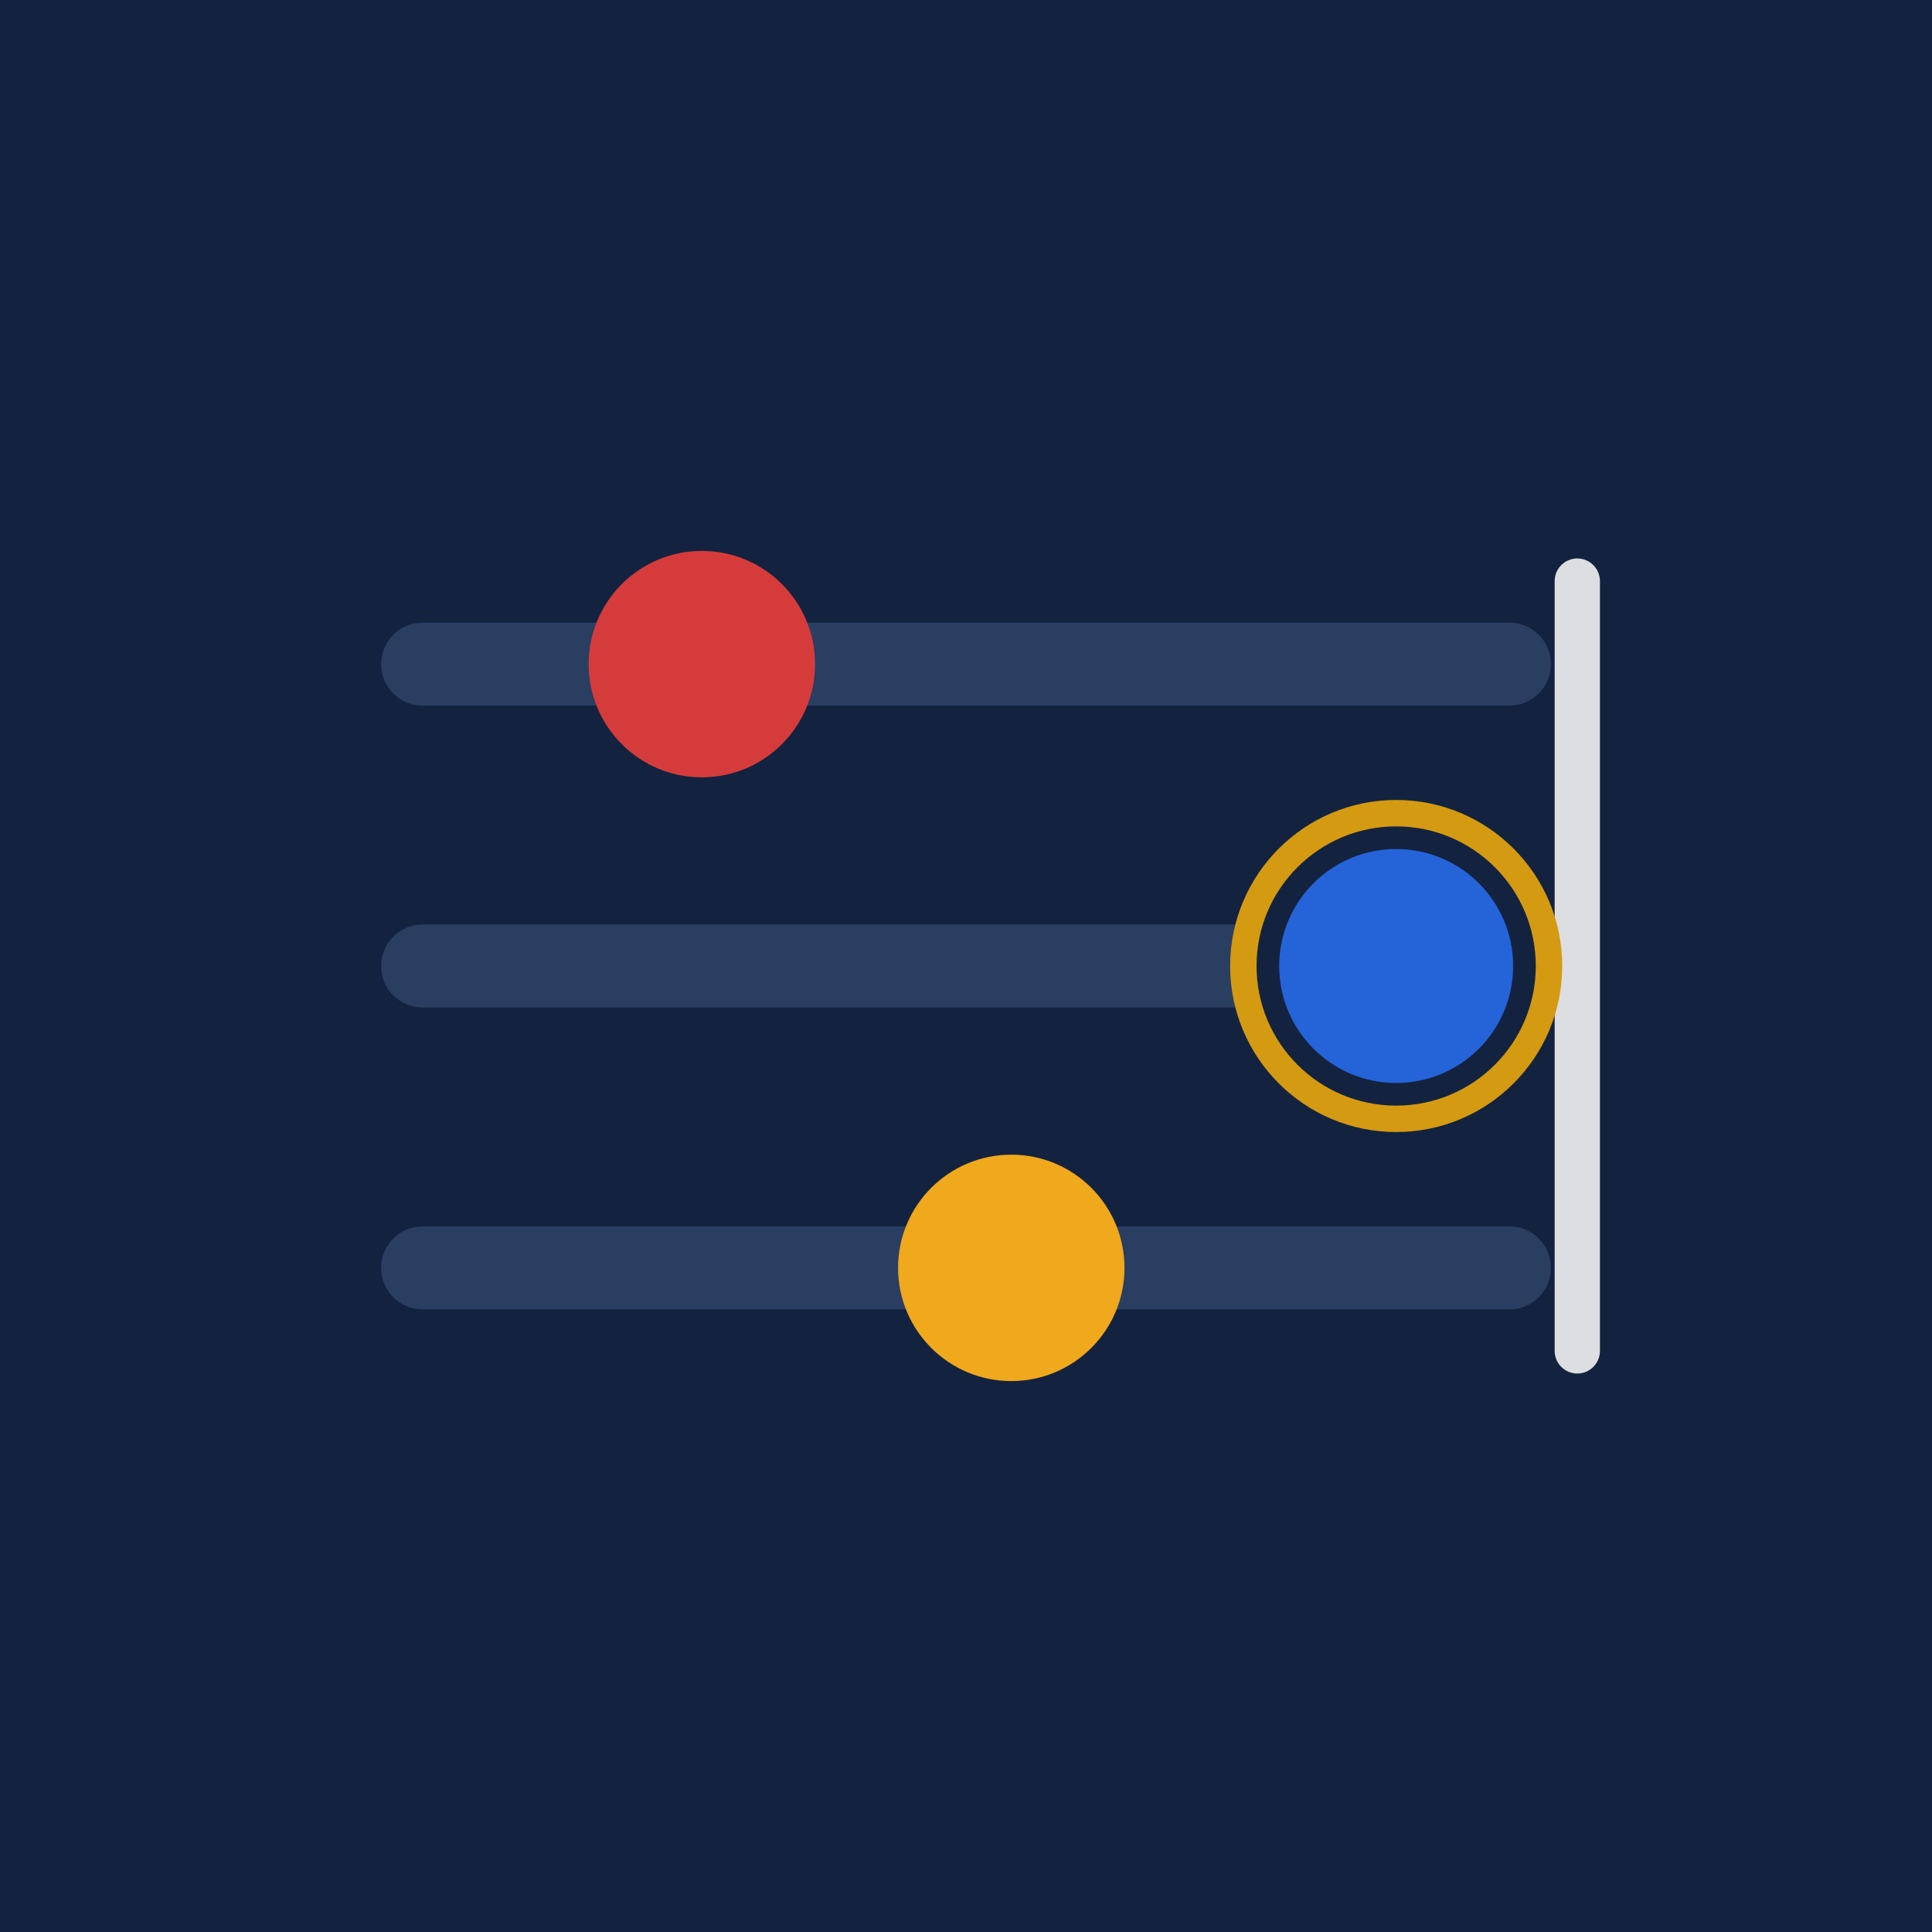
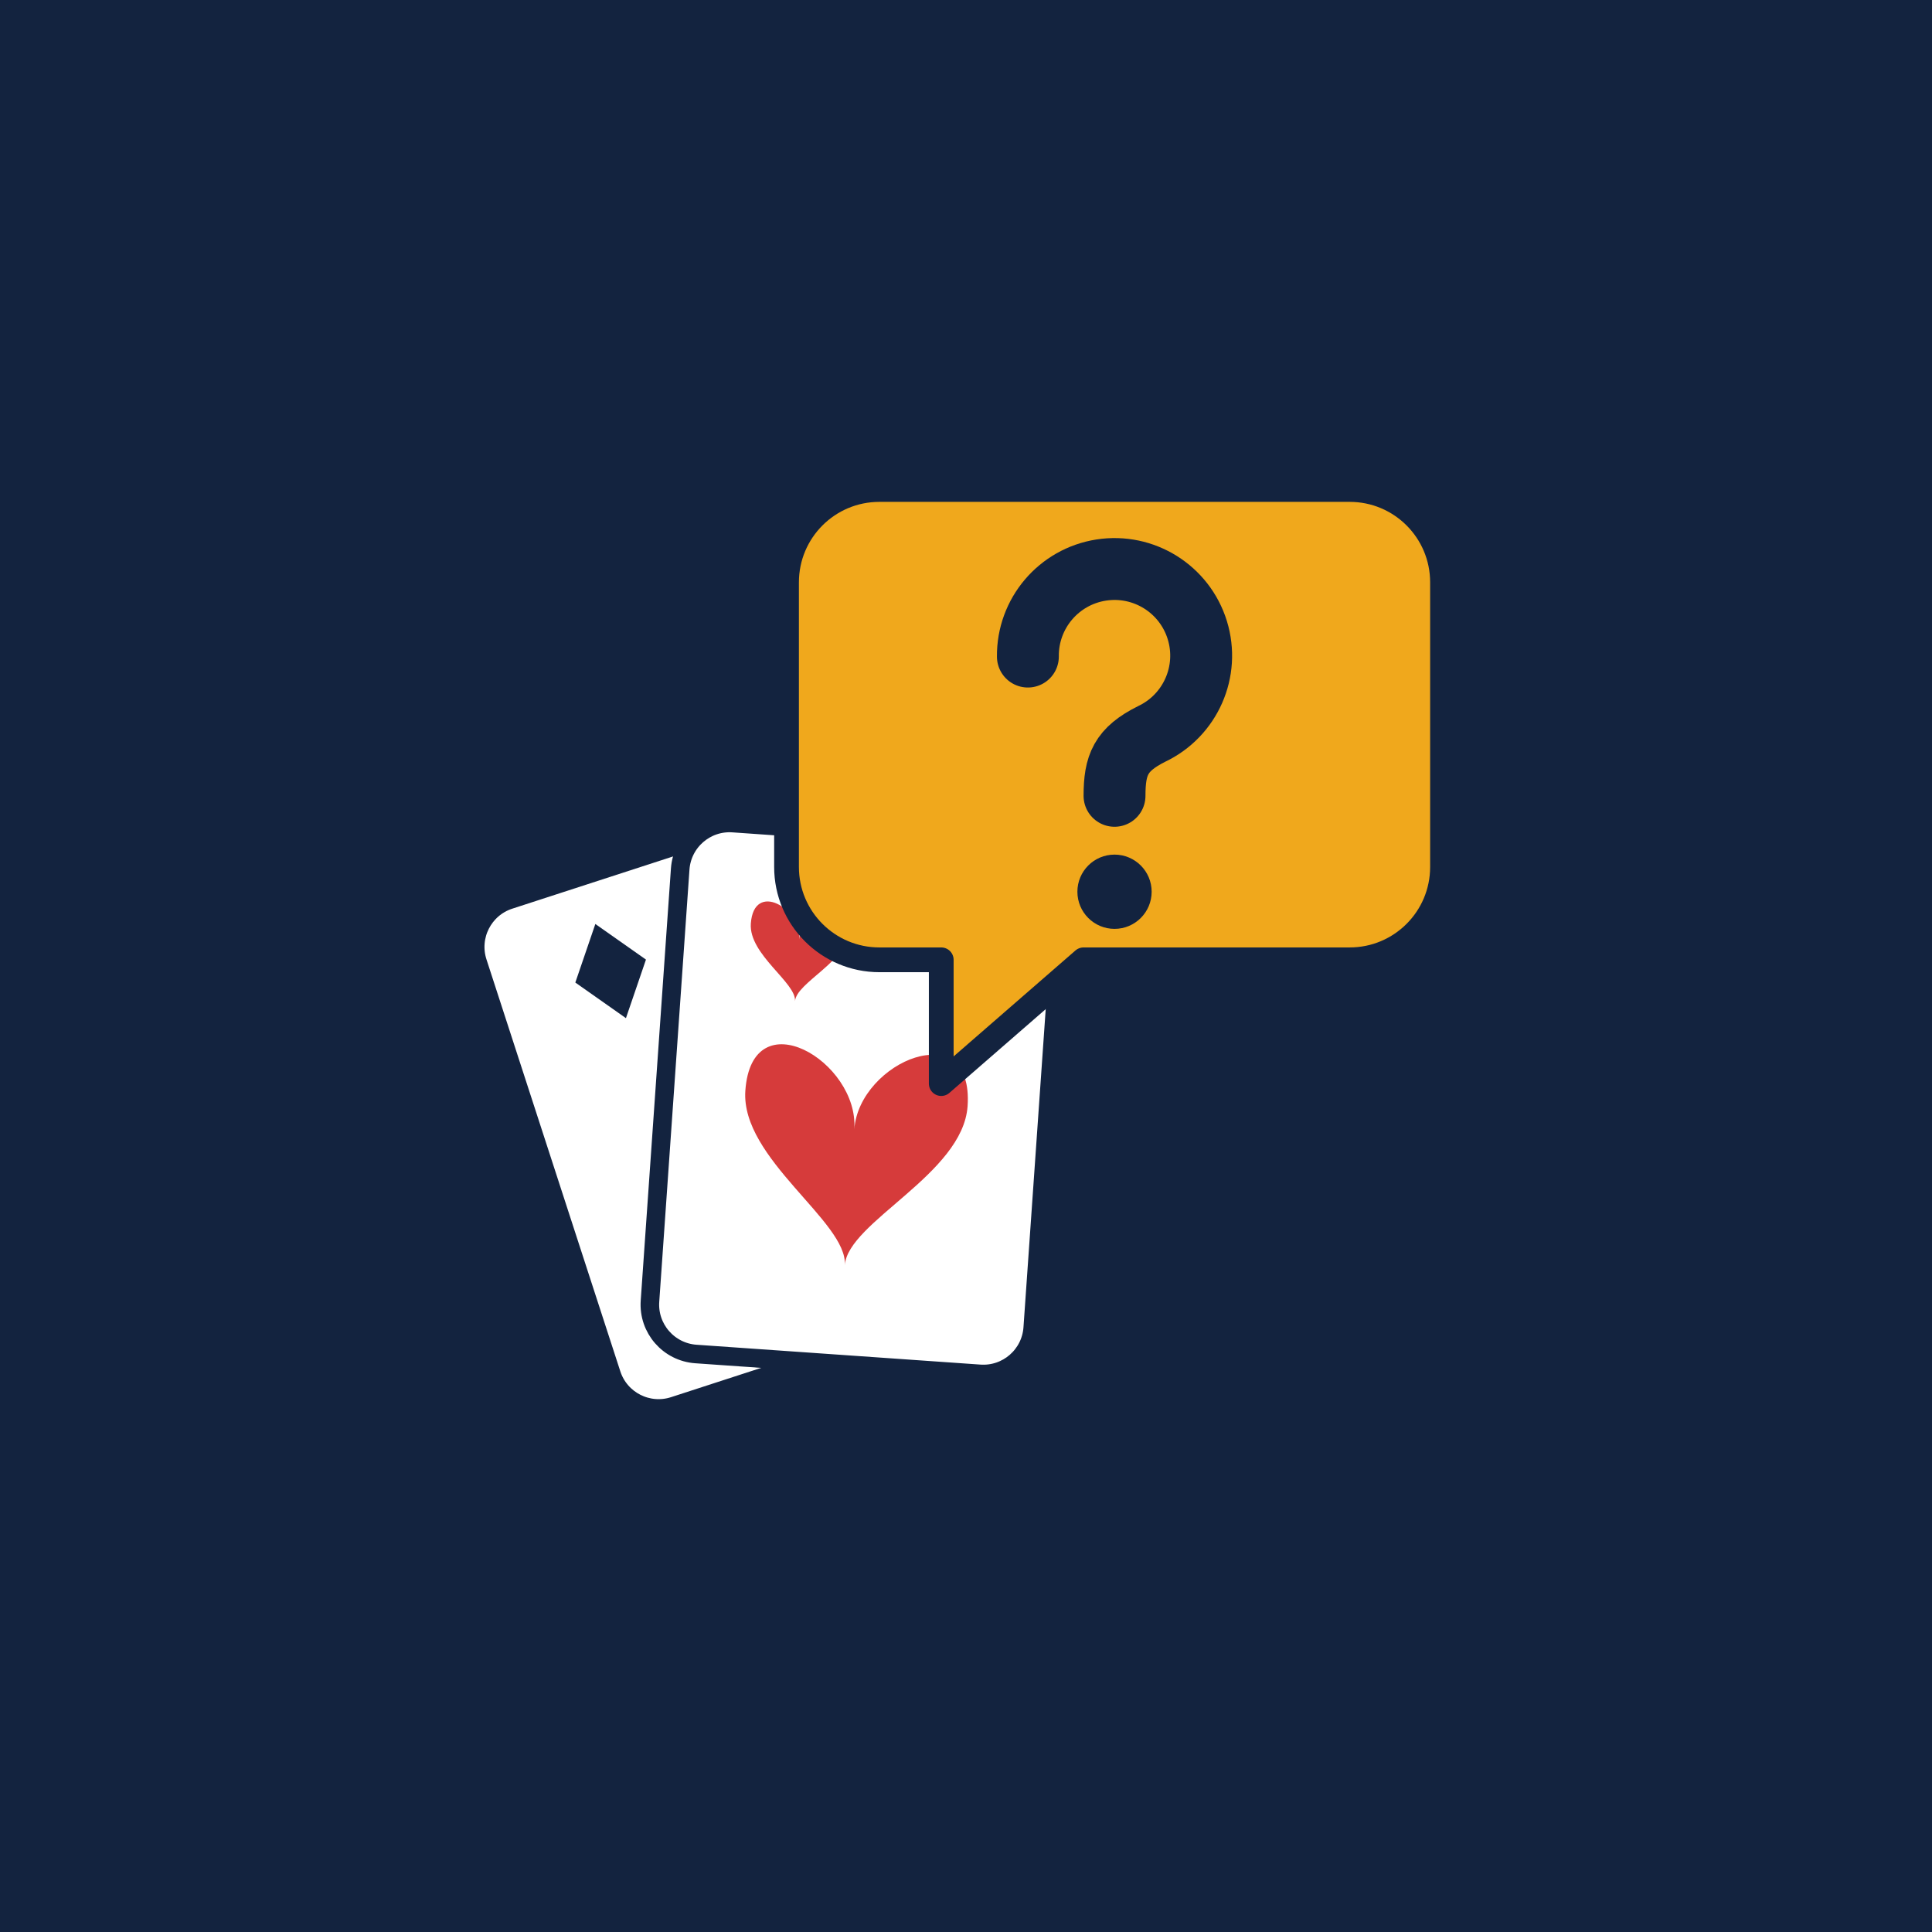
<svg xmlns="http://www.w3.org/2000/svg" viewBox="0 0 512 512">
  <rect width="512" height="512" fill="#13233F" />
-   <g stroke-linecap="round">
-     <line x1="112" y1="176" x2="400" y2="176" stroke="#2A3E62" stroke-width="22" />
-     <line x1="112" y1="256" x2="400" y2="256" stroke="#2A3E62" stroke-width="22" />
-     <line x1="112" y1="336" x2="400" y2="336" stroke="#2A3E62" stroke-width="22" />
+   <g transform="translate(256 256) scale(.82) translate(-290 -250)">
+     <g transform="translate(214 300)">
+       <g transform="rotate(-18)">
+         <rect x="-62" y="-90" width="124" height="172" rx="16" fill="#FFFFFF" stroke="#13233F" stroke-width="6" />
+         <path d="M-34 -58 l12 -16 l12 16 l-12 16 z" fill="#13233F" />
+       </g>
+       <g transform="rotate(4) translate(40 -6)">
+         <rect x="-62" y="-90" width="124" height="172" rx="16" fill="#FFFFFF" stroke="#13233F" stroke-width="6" />
+         <path d="M-22 -54 c0-10 -16-18 -16-4 c0 10 16 18 16 24 c0-6 16-14 16-24 c0-14 -16-6 -16 4z" fill="#D63B3B" />
+         <path d="M0 6 c0-22 -36-40 -36-10 c0 22 36 40 36 54 c0-14 36-32 36-54 c0-30 -36-12 -36 10z" fill="#D63B3B" />
+       </g>
+     </g>
+     <path d="M262 96 h152 a30 30 0 0 1 30 30 v92 a30 30 0 0 1 -30 30 h-86 l-46 40 v-40 h-20 a30 30 0 0 1 -30 -30 v-92 a30 30 0 0 1 30 -30 z" fill="#F0A81C" stroke="#13233F" stroke-width="8" stroke-linejoin="round" />
+     <path d="M310 150 a28 28 0 1 1 40 25 c-10 5 -12 10 -12 20" fill="none" stroke="#13233F" stroke-width="20" stroke-linecap="round" />
+     <circle cx="338" cy="226" r="12" fill="#13233F" />
  </g>
-   <rect x="412" y="148" width="12" height="216" rx="6" fill="#FFFFFF" opacity=".85" />
-   <circle cx="186" cy="176" r="30" fill="#D63B3B" />
-   <circle cx="268" cy="336" r="30" fill="#F0A81C" />
-   <circle cx="370" cy="256" r="44" fill="#D49A12" />
-   <circle cx="370" cy="256" r="37" fill="#13233F" />
-   <circle cx="370" cy="256" r="31" fill="#2563D9" />
</svg>
